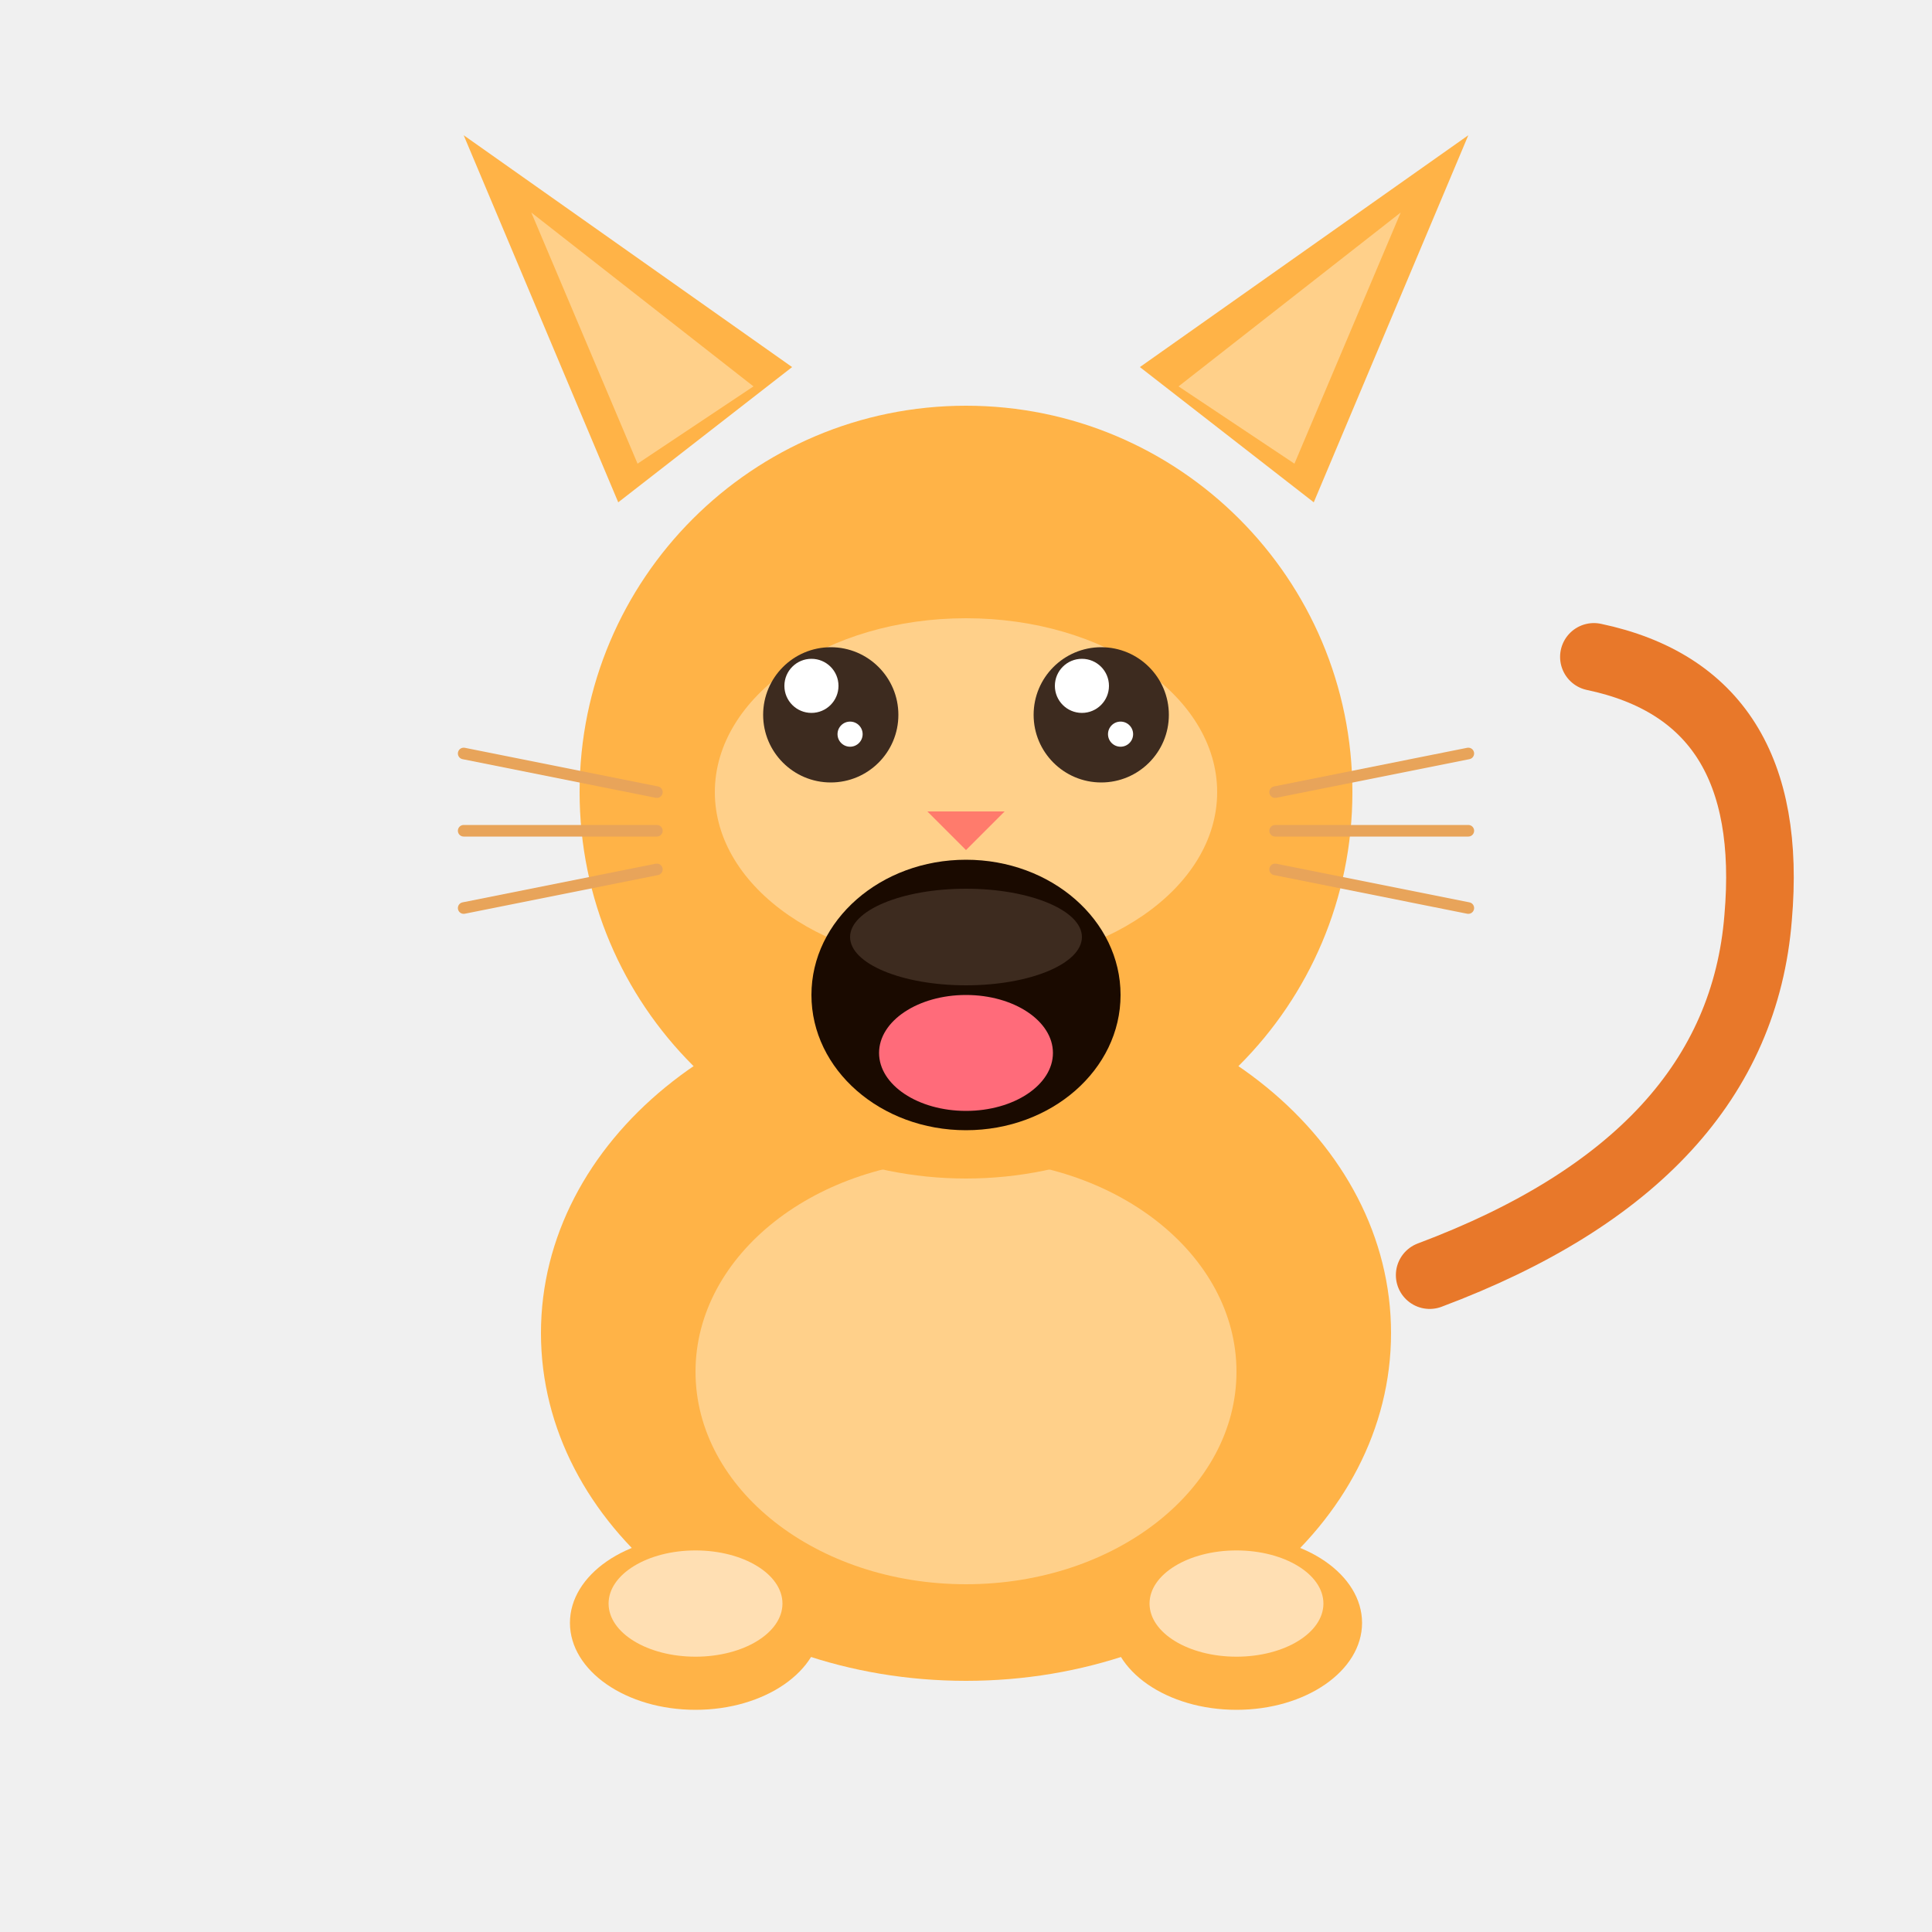
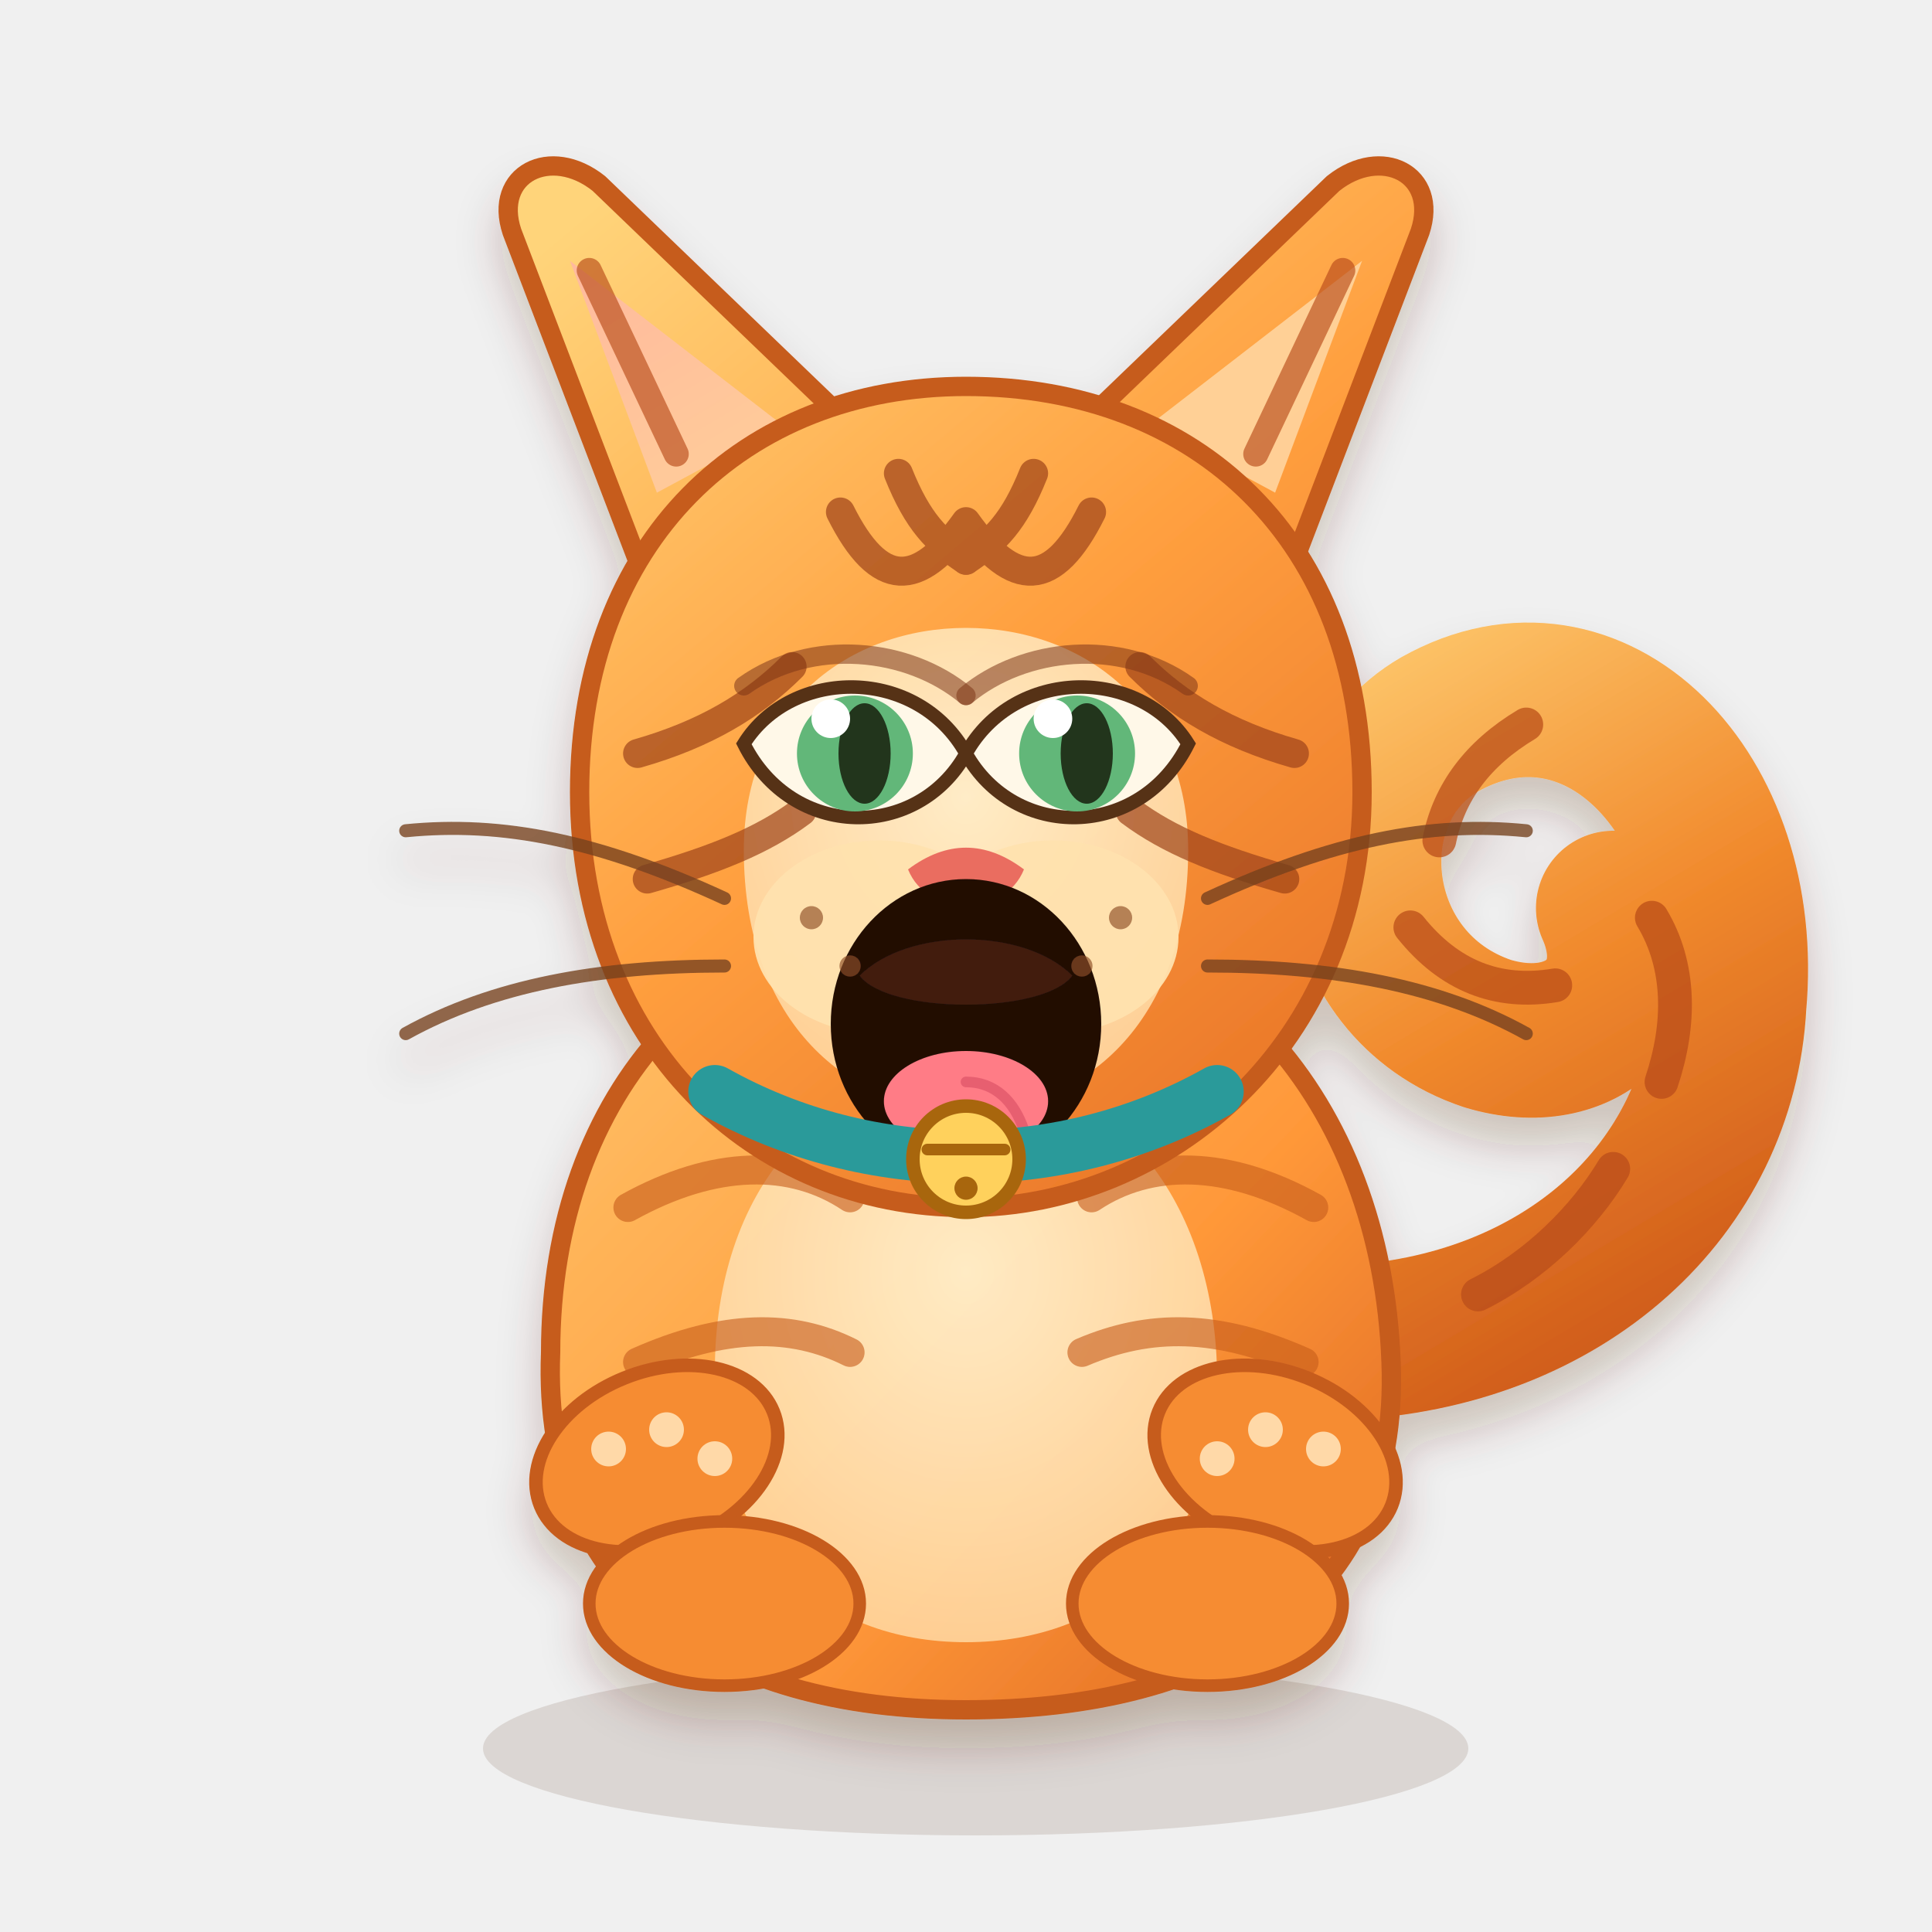
- <svg xmlns="http://www.w3.org/2000/svg" viewBox="0 0 200 200" width="200" height="200">
-   <path d="M 148 132 Q 180 120 182 95 Q 184 72 165 68" fill="none" stroke="#E8782A" stroke-width="7" stroke-linecap="round" />
-   <ellipse cx="100" cy="138" rx="44" ry="36" fill="#FFB347" />
-   <ellipse cx="100" cy="142" rx="28" ry="22" fill="#FFD08A" />
-   <ellipse cx="72" cy="168" rx="13" ry="9" fill="#FFB347" />
-   <ellipse cx="72" cy="166" rx="9" ry="5.5" fill="#FFDFB3" />
-   <ellipse cx="128" cy="168" rx="13" ry="9" fill="#FFB347" />
-   <ellipse cx="128" cy="166" rx="9" ry="5.5" fill="#FFDFB3" />
-   <circle cx="100" cy="82" r="40" fill="#FFB347" />
-   <polygon points="64,52 48,14 82,38" fill="#FFB347" />
-   <polygon points="66,48 55,22 78,40" fill="#FFD08A" />
-   <polygon points="136,52 152,14 118,38" fill="#FFB347" />
-   <polygon points="134,48 145,22 122,40" fill="#FFD08A" />
-   <ellipse cx="100" cy="82" rx="26" ry="18" fill="#FFD08A" />
-   <circle cx="86" cy="74" r="7" fill="#3D2B1F" />
-   <circle cx="84" cy="71" r="2.8" fill="white" />
-   <circle cx="88" cy="76" r="1.3" fill="white" />
-   <circle cx="114" cy="74" r="7" fill="#3D2B1F" />
-   <circle cx="112" cy="71" r="2.8" fill="white" />
-   <circle cx="116" cy="76" r="1.3" fill="white" />
-   <polygon points="96,84 104,84 100,88" fill="#FF7B6C" />
-   <ellipse cx="100" cy="103" rx="16" ry="14" fill="#1A0A00" />
-   <ellipse cx="100" cy="109" rx="9" ry="6" fill="#FF6B7A" />
-   <ellipse cx="100" cy="97" rx="12" ry="5" fill="#3D2B1F" />
-   <g stroke="#E8A45A" stroke-width="1.2" stroke-linecap="round">
-     <line x1="68" y1="82" x2="48" y2="78" />
-     <line x1="68" y1="86" x2="48" y2="86" />
-     <line x1="68" y1="90" x2="48" y2="94" />
-   </g>
-   <g stroke="#E8A45A" stroke-width="1.2" stroke-linecap="round">
-     <line x1="132" y1="82" x2="152" y2="78" />
-     <line x1="132" y1="86" x2="152" y2="86" />
-     <line x1="132" y1="90" x2="152" y2="94" />
+ <svg xmlns="http://www.w3.org/2000/svg" viewBox="0 0 200 200" width="200" height="200" role="img" aria-label="Orange tabby desktop pet with open mouth">
+   <defs>
+     <linearGradient id="headFur" x1="58" y1="24" x2="144" y2="126" gradientUnits="userSpaceOnUse">
+       <stop offset="0" stop-color="#FFD47A" />
+       <stop offset="0.48" stop-color="#FF9F3F" />
+       <stop offset="1" stop-color="#E46B22" />
+     </linearGradient>
+     <linearGradient id="bodyFur" x1="56" y1="96" x2="145" y2="181" gradientUnits="userSpaceOnUse">
+       <stop offset="0" stop-color="#FFC46A" />
+       <stop offset="0.58" stop-color="#FF9839" />
+       <stop offset="1" stop-color="#D85E1D" />
+     </linearGradient>
+     <linearGradient id="tailFur" x1="137" y1="62" x2="183" y2="139" gradientUnits="userSpaceOnUse">
+       <stop offset="0" stop-color="#FFD075" />
+       <stop offset="0.5" stop-color="#F18A2D" />
+       <stop offset="1" stop-color="#C95317" />
+     </linearGradient>
+     <radialGradient id="muzzleCream" cx="50%" cy="35%" r="65%">
+       <stop offset="0" stop-color="#FFF1CF" />
+       <stop offset="1" stop-color="#FFD49B" />
+     </radialGradient>
+     <linearGradient id="earInner" x1="62" y1="22" x2="82" y2="56" gradientUnits="userSpaceOnUse">
+       <stop offset="0" stop-color="#FFB6A0" />
+       <stop offset="1" stop-color="#FFD29A" />
+     </linearGradient>
+     <filter id="softShadow" x="-18%" y="-18%" width="136%" height="136%">
+       <feDropShadow dx="0" dy="3" stdDeviation="2.2" flood-color="#5A2D11" flood-opacity="0.22" />
+     </filter>
+   </defs>
+   <ellipse cx="101" cy="181" rx="51" ry="9" fill="#4C2A12" opacity="0.13" />
+   <g filter="url(#softShadow)">
+     <path d="M139 139 C162 138 178 123 179 104 C181 82 165 66 149 75 C137 82 139 102 154 107 C164 110 171 103 167 94" fill="none" stroke="url(#tailFur)" stroke-width="16" stroke-linecap="round" stroke-linejoin="round" />
+     <g fill="none" stroke="#B94B18" stroke-width="3.5" stroke-linecap="round" opacity="0.72">
+       <path d="M153 134 C159 131 164 126 167 121" />
+       <path d="M172 112 C174 106 174 100 171 95" />
+       <path d="M158 75 C153 78 150 82 149 87" />
+       <path d="M146 96 C150 101 155 103 161 102" />
+     </g>
+     <path d="M57 140 C57 113 74 94 100 94 C126 94 143 114 144 141 C145 166 126 177 100 177 C74 177 56 165 57 140Z" fill="url(#bodyFur)" stroke="#C65B1E" stroke-width="2" />
+     <path d="M74 142 C74 123 85 111 100 111 C115 111 126 124 126 143 C126 160 115 170 100 170 C85 170 74 160 74 142Z" fill="url(#muzzleCream)" opacity="0.92" />
+     <g fill="none" stroke="#C85D1B" stroke-width="3" stroke-linecap="round" opacity="0.62">
+       <path d="M65 125 C74 120 82 120 88 124" />
+       <path d="M136 125 C127 120 119 120 113 124" />
+       <path d="M66 141 C75 137 82 137 88 140" />
+       <path d="M135 141 C126 137 119 137 112 140" />
+     </g>
+     <ellipse cx="68" cy="151" rx="13" ry="9" fill="#F68C31" stroke="#C65B1E" stroke-width="1.4" transform="rotate(-22 68 151)" />
+     <ellipse cx="132" cy="151" rx="13" ry="9" fill="#F68C31" stroke="#C65B1E" stroke-width="1.4" transform="rotate(22 132 151)" />
+     <g fill="#FFDCAE" opacity="0.95">
+       <circle cx="63" cy="150" r="1.8" />
+       <circle cx="69" cy="148" r="1.8" />
+       <circle cx="74" cy="151" r="1.8" />
+       <circle cx="126" cy="151" r="1.8" />
+       <circle cx="131" cy="148" r="1.8" />
+       <circle cx="137" cy="150" r="1.8" />
+     </g>
+     <path d="M66 58 L53 24 C51 18 57 15 62 19 L88 44 Z" fill="url(#headFur)" stroke="#C65B1E" stroke-width="2" stroke-linejoin="round" />
+     <path d="M134 58 L147 24 C149 18 143 15 138 19 L112 44 Z" fill="url(#headFur)" stroke="#C65B1E" stroke-width="2" stroke-linejoin="round" />
+     <path d="M68 51 L59 27 L81 44 Z" fill="url(#earInner)" opacity="0.95" />
+     <path d="M132 51 L141 27 L119 44 Z" fill="url(#earInner)" opacity="0.95" />
+     <g fill="none" stroke="#B94B18" stroke-width="2.6" stroke-linecap="round" opacity="0.65">
+       <path d="M61 28 L70 47" />
+       <path d="M139 28 L130 47" />
+     </g>
+     <path d="M60 82 C60 56 77 40 100 40 C124 40 141 56 141 82 C141 108 121 125 100 125 C78 125 60 108 60 82Z" fill="url(#headFur)" stroke="#C65B1E" stroke-width="2" />
+     <path d="M77 88 C77 73 88 65 100 65 C112 65 123 73 123 88 C123 106 112 115 100 115 C88 115 77 106 77 88Z" fill="url(#muzzleCream)" opacity="0.94" />
+     <g fill="none" stroke="#9E4318" stroke-width="3" stroke-linecap="round" stroke-linejoin="round" opacity="0.7">
+       <path d="M87 53 C91 61 95 61 100 54 C105 61 109 61 113 53" />
+       <path d="M93 49 C95 54 97 56 100 58" />
+       <path d="M107 49 C105 54 103 56 100 58" />
+       <path d="M66 78 C73 76 78 73 82 69" />
+       <path d="M67 91 C74 89 79 87 83 84" />
+       <path d="M134 78 C127 76 122 73 118 69" />
+       <path d="M133 91 C126 89 121 87 117 84" />
+     </g>
+     <path d="M77 77 C82 69 95 69 100 78 C95 87 82 87 77 77Z" fill="#FFF8E8" stroke="#573019" stroke-width="1.4" />
+     <path d="M100 78 C105 69 118 69 123 77 C118 87 105 87 100 78Z" fill="#FFF8E8" stroke="#573019" stroke-width="1.4" />
+     <circle cx="88.5" cy="78" r="6" fill="#62B779" />
+     <circle cx="111.5" cy="78" r="6" fill="#62B779" />
+     <ellipse cx="89.5" cy="78" rx="2.7" ry="5.2" fill="#20341D" />
+     <ellipse cx="112.5" cy="78" rx="2.7" ry="5.2" fill="#20341D" />
+     <circle cx="86" cy="74.4" r="2" fill="#FFFFFF" />
+     <circle cx="109" cy="74.4" r="2" fill="#FFFFFF" />
+     <path d="M77 71 C84 66 94 67 100 72" fill="none" stroke="#7E3618" stroke-width="2" stroke-linecap="round" opacity="0.55" />
+     <path d="M100 72 C106 67 116 66 123 71" fill="none" stroke="#7E3618" stroke-width="2" stroke-linecap="round" opacity="0.55" />
+     <ellipse cx="91" cy="97" rx="13" ry="10" fill="#FFE2AE" opacity="0.95" />
+     <ellipse cx="109" cy="97" rx="13" ry="10" fill="#FFE2AE" opacity="0.95" />
+     <path d="M94 90 C98 87 102 87 106 90 C104 95 96 95 94 90Z" fill="#EA6D61" />
+     <path d="M100 95 L100 99" fill="none" stroke="#55301D" stroke-width="1.6" stroke-linecap="round" />
+     <ellipse cx="100" cy="106" rx="14" ry="15" fill="#241006" />
+     <path d="M89 101 C94 96 106 96 111 101 C108 105 92 105 89 101Z" fill="#4A2114" opacity="0.78" />
+     <ellipse cx="100" cy="114" rx="8.5" ry="5.2" fill="#FF7B86" />
+     <path d="M100 112 C103 112 105 114 106 117" fill="none" stroke="#E75F70" stroke-width="1.1" stroke-linecap="round" />
+     <g fill="#8E4D25" opacity="0.65">
+       <circle cx="84" cy="95" r="1.2" />
+       <circle cx="88" cy="100" r="1.1" />
+       <circle cx="116" cy="95" r="1.2" />
+       <circle cx="112" cy="100" r="1.1" />
+     </g>
+     <g fill="none" stroke="#74401F" stroke-width="1.35" stroke-linecap="round" opacity="0.78">
+       <path d="M75 93 C62 87 52 85 42 86" />
+       <path d="M75 100 C62 100 51 102 42 107" />
+       <path d="M125 93 C138 87 148 85 158 86" />
+       <path d="M125 100 C138 100 149 102 158 107" />
+     </g>
+     <path d="M74 113 C90 122 110 122 126 113" fill="none" stroke="#2B9A9A" stroke-width="5.5" stroke-linecap="round" />
+     <circle cx="100" cy="120" r="5.5" fill="#FFD15B" stroke="#A86611" stroke-width="1.4" />
+     <path d="M96 119 H104" stroke="#A86611" stroke-width="1.2" stroke-linecap="round" />
+     <circle cx="100" cy="123" r="1.2" fill="#A86611" />
+     <ellipse cx="75" cy="166" rx="14" ry="8.5" fill="#F68C31" stroke="#C65B1E" stroke-width="1.3" />
+     <ellipse cx="125" cy="166" rx="14" ry="8.5" fill="#F68C31" stroke="#C65B1E" stroke-width="1.3" />
  </g>
</svg>
